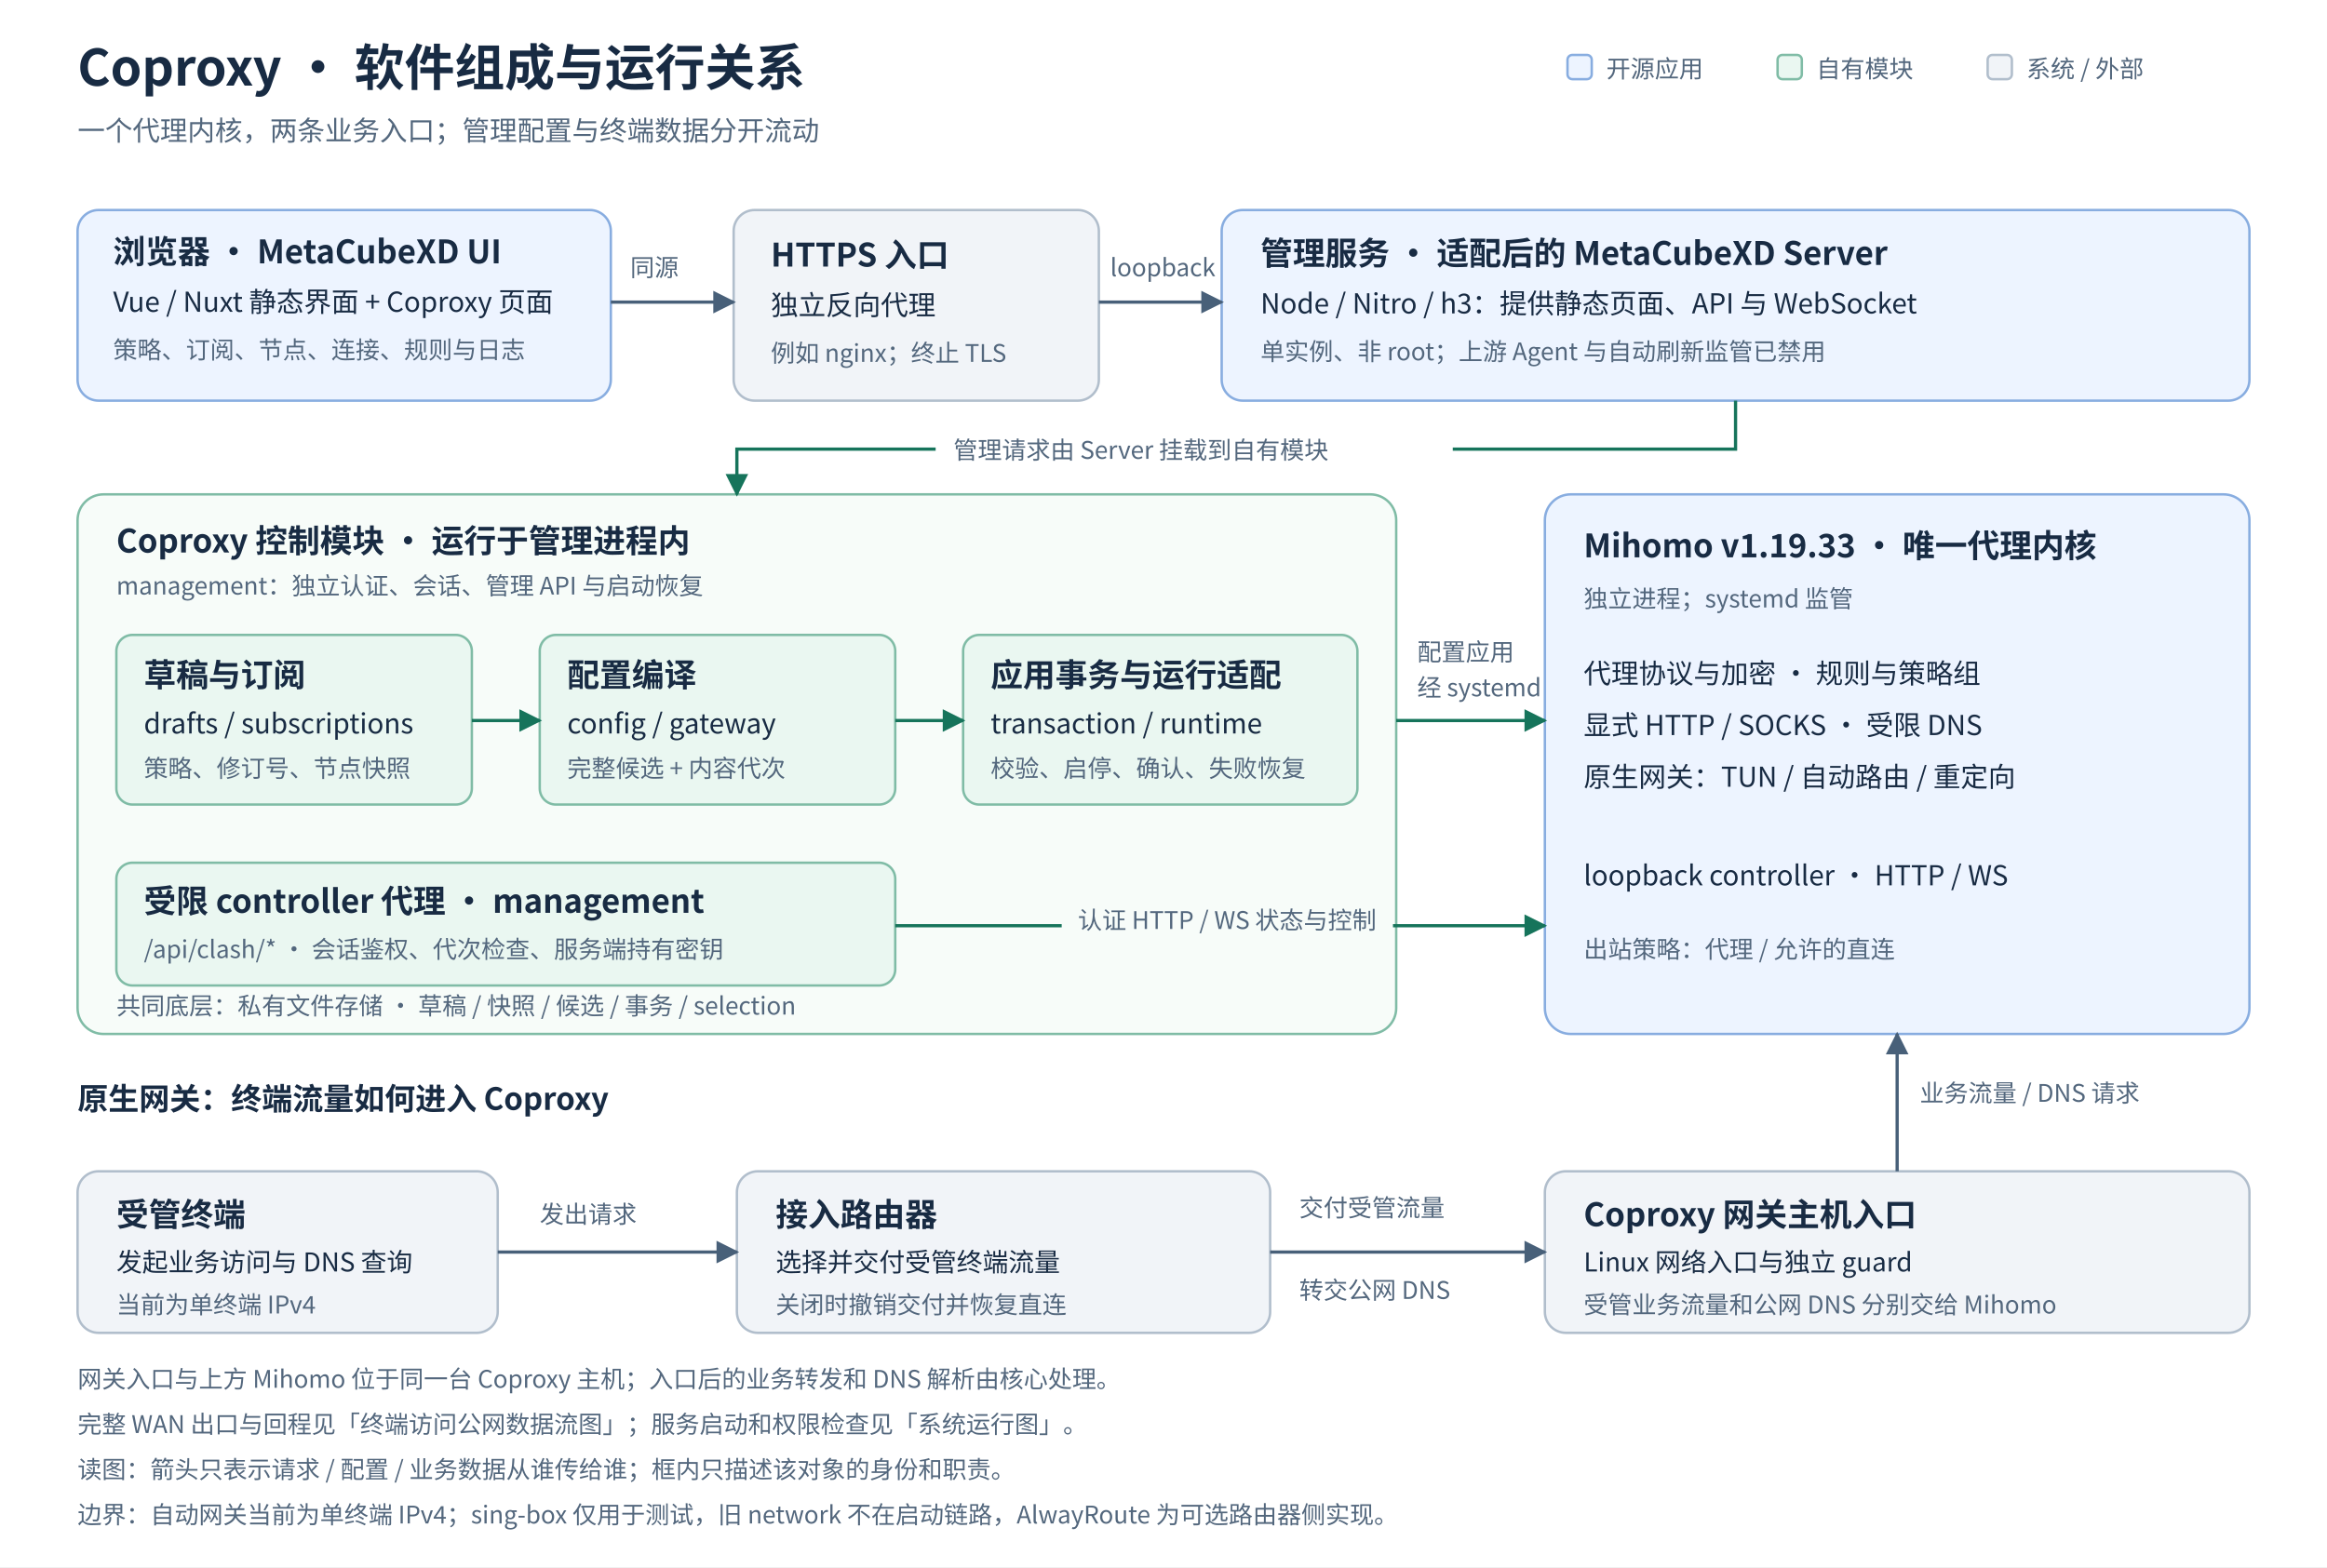
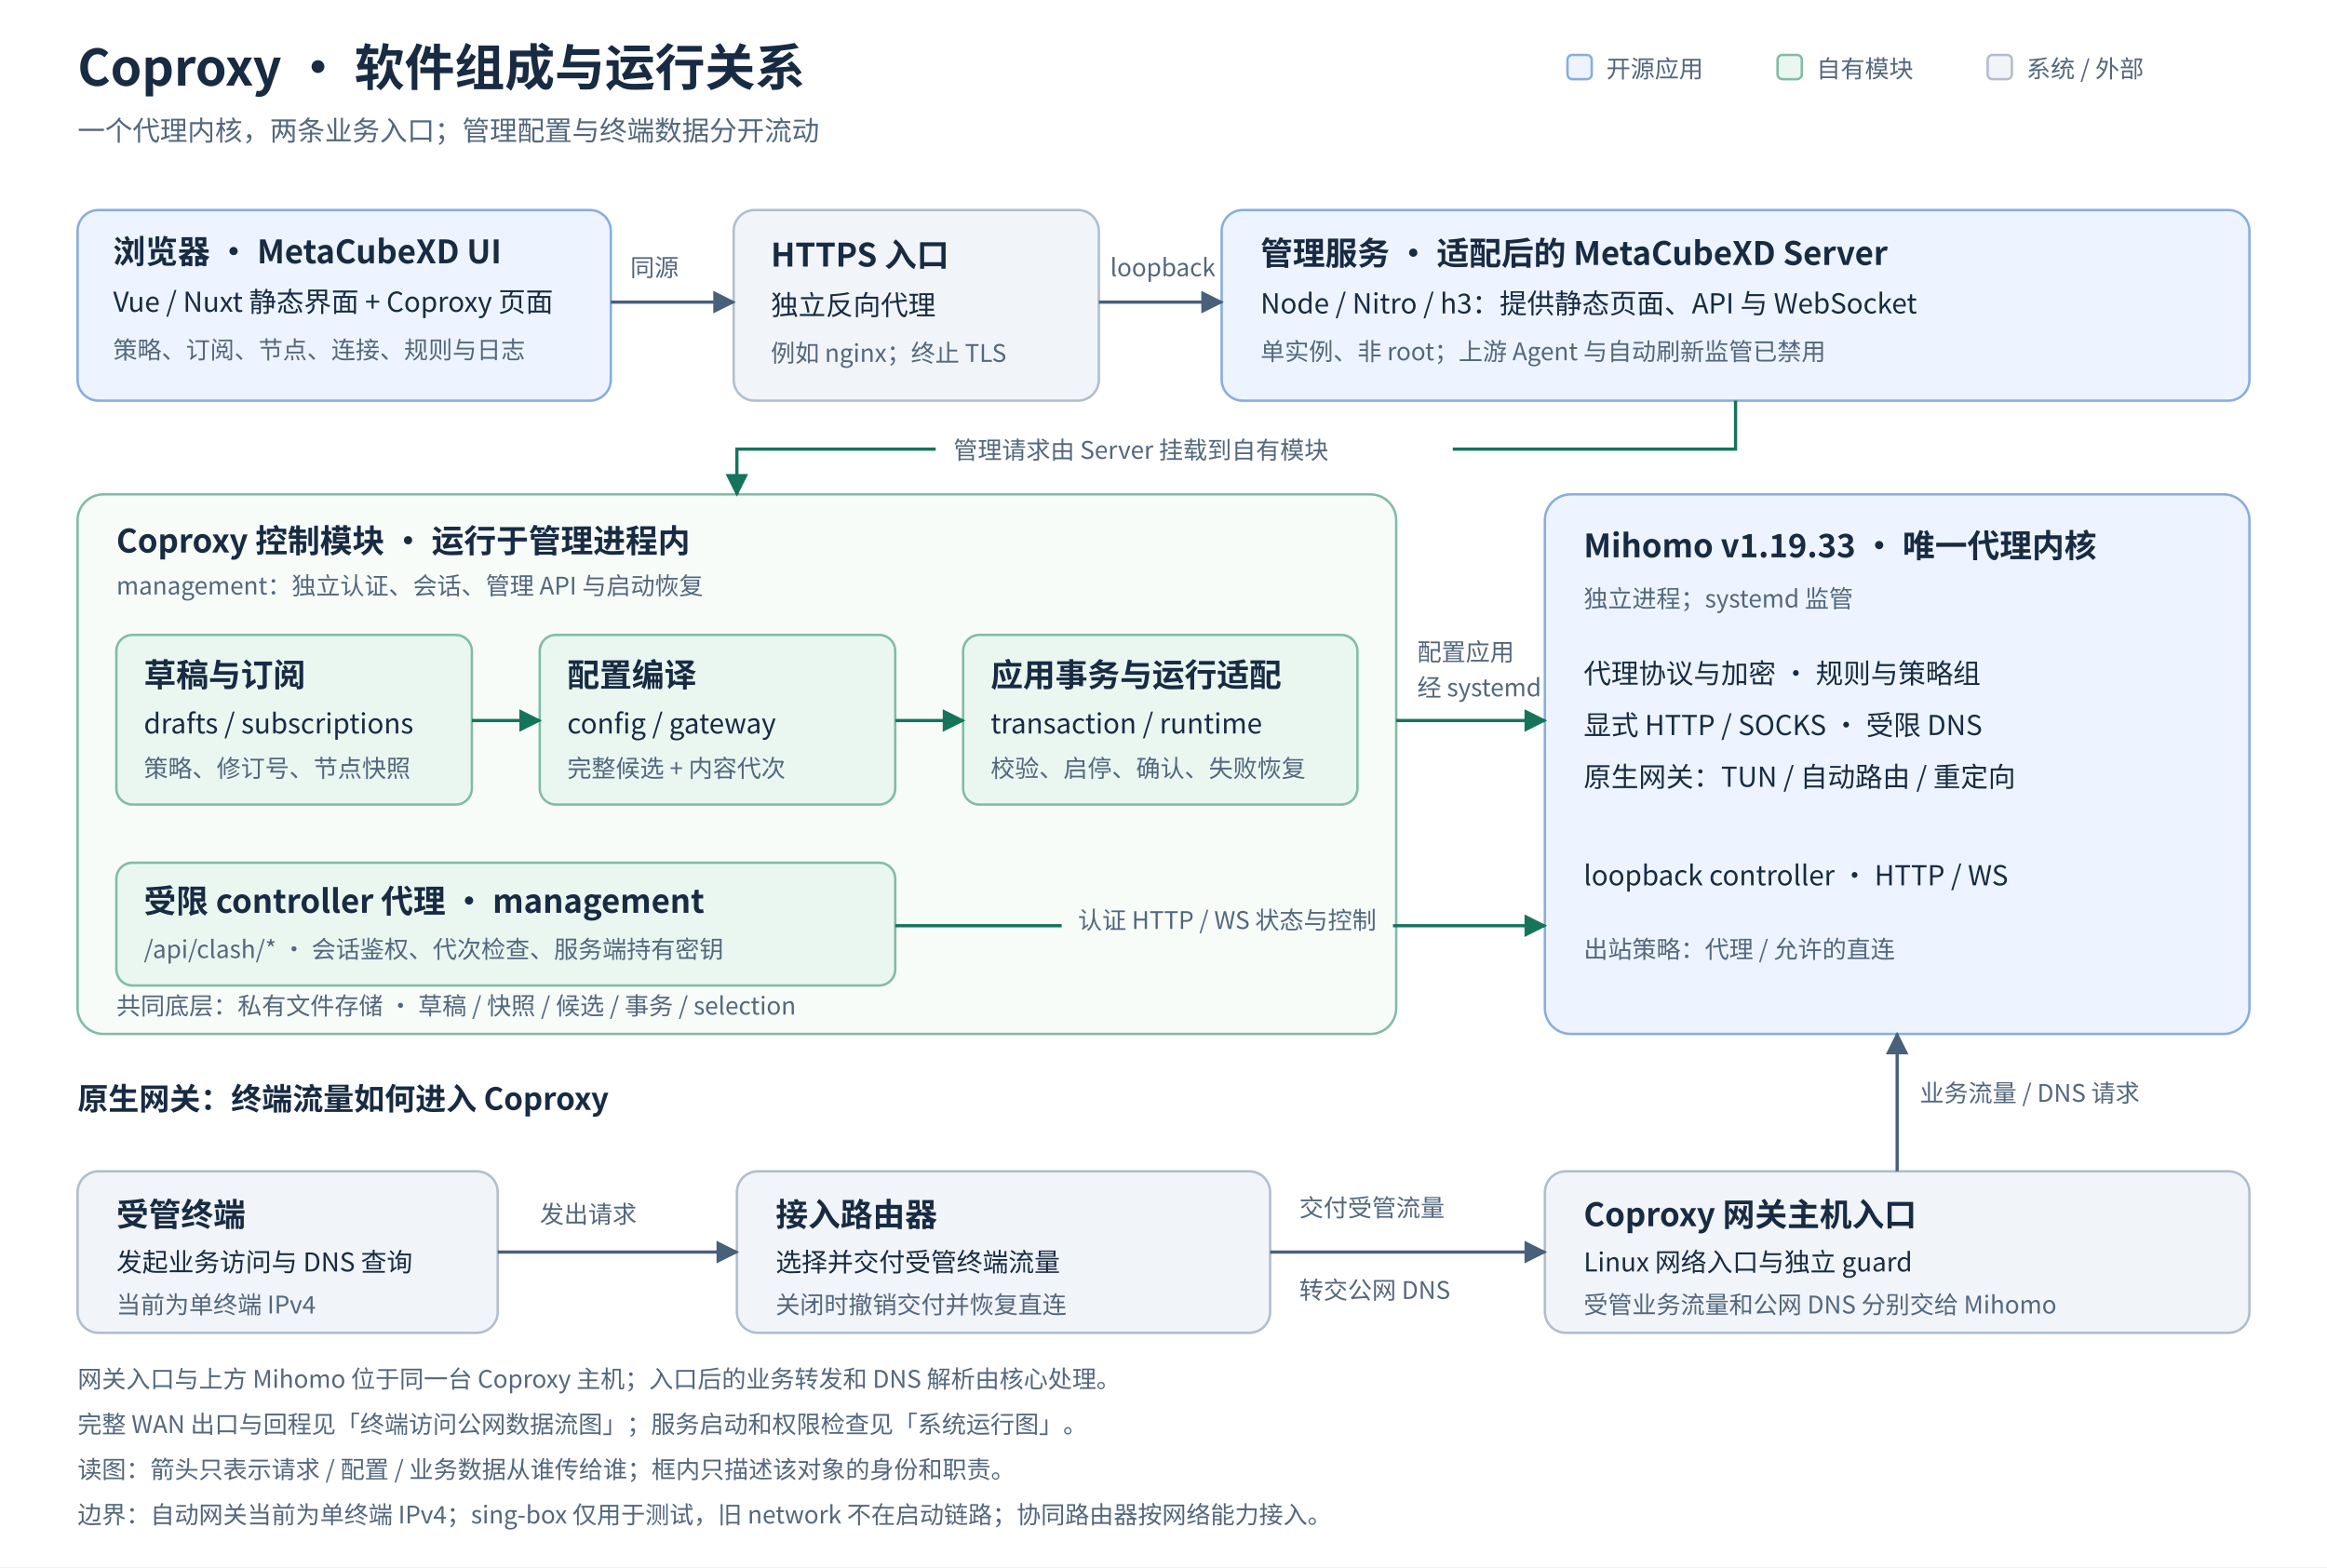
<svg xmlns="http://www.w3.org/2000/svg" width="1440" height="970" viewBox="0 0 1440 970" font-family="'Microsoft YaHei', 'Noto Sans CJK SC', sans-serif" fill="#182b43" role="img" aria-labelledby="title desc">
  <defs>
    <marker id="arrow" viewBox="0 0 10 10" refX="9" refY="5" markerWidth="7" markerHeight="7" orient="auto-start-reverse">
      <path d="M0 0 L10 5 L0 10 Z" fill="#486079" />
    </marker>
    <marker id="greenArrow" viewBox="0 0 10 10" refX="9" refY="5" markerWidth="7" markerHeight="7" orient="auto-start-reverse">
      <path d="M0 0 L10 5 L0 10 Z" fill="#16745b" />
    </marker>
  </defs>
  <rect width="1440" height="970" fill="#ffffff" />
  <text x="48" y="53" font-size="31" font-weight="700">Coproxy · 软件组成与运行关系</text>
  <text x="48" y="87" font-size="17" fill="#53677d">一个代理内核，两条业务入口；管理配置与终端数据分开流动</text>
  <rect x="970" y="34" width="15" height="15" rx="3" fill="#edf4ff" stroke="#88ade0" stroke-width="1.5" />
  <text x="994" y="48" font-size="15" fill="#53677d">开源应用</text>
  <rect x="1100" y="34" width="15" height="15" rx="3" fill="#eaf7f1" stroke="#80bca6" stroke-width="1.5" />
  <text x="1124" y="48" font-size="15" fill="#53677d">自有模块</text>
  <rect x="1230" y="34" width="15" height="15" rx="3" fill="#f1f4f8" stroke="#b1becc" stroke-width="1.5" />
  <text x="1254" y="48" font-size="15" fill="#53677d">系统 / 外部</text>
  <rect x="48" y="130" width="330" height="118" rx="13" fill="#edf4ff" stroke="#88ade0" stroke-width="1.5" />
  <text x="70" y="163" font-size="20" font-weight="700">浏览器 · MetaCubeXD UI</text>
  <text x="70" y="193" font-size="17">Vue / Nuxt 静态界面 + Coproxy 页面</text>
  <text x="70" y="222" font-size="15" fill="#53677d">策略、订阅、节点、连接、规则与日志</text>
  <rect x="454" y="130" width="226" height="118" rx="13" fill="#f1f4f8" stroke="#b1becc" stroke-width="1.5" />
  <text x="477" y="165" font-size="20" font-weight="700">HTTPS 入口</text>
  <text x="477" y="195" font-size="17">独立反向代理</text>
  <text x="477" y="224" font-size="15" fill="#53677d">例如 nginx；终止 TLS</text>
  <rect x="756" y="130" width="636" height="118" rx="13" fill="#edf4ff" stroke="#88ade0" stroke-width="1.5" />
  <text x="780" y="164" font-size="20" font-weight="700">管理服务 · 适配后的 MetaCubeXD Server</text>
  <text x="780" y="194" font-size="17">Node / Nitro / h3：提供静态页面、API 与 WebSocket</text>
  <text x="780" y="223" font-size="15" fill="#53677d">单实例、非 root；上游 Agent 与自动刷新监管已禁用</text>
  <path d="M378 187 H454" fill="none" stroke="#486079" stroke-width="2" marker-end="url(#arrow)" />
  <text x="390" y="171" font-size="15" fill="#53677d">同源</text>
  <path d="M680 187 H756" fill="none" stroke="#486079" stroke-width="2" marker-end="url(#arrow)" />
  <text x="687" y="171" font-size="15" fill="#53677d">loopback</text>
  <rect x="48" y="306" width="816" height="334" rx="16" fill="#f7fcf9" stroke="#80bca6" stroke-width="1.5" />
  <text x="72" y="342" font-size="20" font-weight="700">Coproxy 控制模块 · 运行于管理进程内</text>
  <text x="72" y="368" font-size="15" fill="#53677d">management：独立认证、会话、管理 API 与启动恢复</text>
  <rect x="72" y="393" width="220" height="105" rx="10" fill="#eaf7f1" stroke="#80bca6" stroke-width="1.5" />
  <text x="89" y="425" font-size="20" font-weight="700">草稿与订阅</text>
  <text x="89" y="454" font-size="17">drafts / subscriptions</text>
  <text x="89" y="481" font-size="15" fill="#53677d">策略、修订号、节点快照</text>
  <rect x="334" y="393" width="220" height="105" rx="10" fill="#eaf7f1" stroke="#80bca6" stroke-width="1.5" />
  <text x="351" y="425" font-size="20" font-weight="700">配置编译</text>
  <text x="351" y="454" font-size="17">config / gateway</text>
  <text x="351" y="481" font-size="15" fill="#53677d">完整候选 + 内容代次</text>
  <rect x="596" y="393" width="244" height="105" rx="10" fill="#eaf7f1" stroke="#80bca6" stroke-width="1.5" />
  <text x="613" y="425" font-size="20" font-weight="700">应用事务与运行适配</text>
  <text x="613" y="454" font-size="17">transaction / runtime</text>
  <text x="613" y="481" font-size="15" fill="#53677d">校验、启停、确认、失败恢复</text>
  <path d="M292 446 H334" fill="none" stroke="#16745b" stroke-width="2" marker-end="url(#greenArrow)" />
  <path d="M554 446 H596" fill="none" stroke="#16745b" stroke-width="2" marker-end="url(#greenArrow)" />
  <rect x="72" y="534" width="482" height="76" rx="10" fill="#eaf7f1" stroke="#80bca6" stroke-width="1.5" />
  <text x="89" y="565" font-size="20" font-weight="700">受限 controller 代理 · management</text>
  <text x="89" y="593" font-size="15" fill="#53677d">/api/clash/* · 会话鉴权、代次检查、服务端持有密钥</text>
  <text x="72" y="628" font-size="15" fill="#53677d">共同底层：私有文件存储 · 草稿 / 快照 / 候选 / 事务 / selection</text>
  <path d="M1074 248 V278 H456 V306" fill="none" stroke="#16745b" stroke-width="2" marker-end="url(#greenArrow)" />
  <rect x="579" y="264" width="320" height="27" fill="#ffffff" />
  <text x="590" y="284" font-size="15" fill="#53677d">管理请求由 Server 挂载到自有模块</text>
  <rect x="956" y="306" width="436" height="334" rx="16" fill="#edf4ff" stroke="#88ade0" stroke-width="1.5" />
  <text x="980" y="345" font-size="20" font-weight="700">Mihomo v1.19.33 · 唯一代理内核</text>
  <text x="980" y="376" font-size="15" fill="#53677d">独立进程；systemd 监管</text>
  <text x="980" y="423" font-size="17">代理协议与加密 · 规则与策略组</text>
  <text x="980" y="455" font-size="17">显式 HTTP / SOCKS · 受限 DNS</text>
  <text x="980" y="487" font-size="17">原生网关：TUN / 自动路由 / 重定向</text>
  <text x="980" y="548" font-size="17">loopback controller · HTTP / WS</text>
  <text x="980" y="593" font-size="15" fill="#53677d">出站策略：代理 / 允许的直连</text>
  <path d="M864 446 H956" fill="none" stroke="#16745b" stroke-width="2" marker-end="url(#greenArrow)" />
  <text x="877" y="409" font-size="15" fill="#53677d">配置应用</text>
  <text x="877" y="431" font-size="15" fill="#53677d">经 systemd</text>
  <path d="M554 573 H956" fill="none" stroke="#16745b" stroke-width="2" marker-end="url(#greenArrow)" />
  <rect x="657" y="556" width="205" height="27" fill="#f7fcf9" />
  <text x="667" y="575" font-size="15" fill="#53677d">认证 HTTP / WS 状态与控制</text>
  <text x="48" y="687" font-size="19" font-weight="700">原生网关：终端流量如何进入 Coproxy</text>
  <rect x="48" y="725" width="260" height="100" rx="13" fill="#f1f4f8" stroke="#b1becc" stroke-width="1.5" />
  <text x="72" y="759" font-size="20" font-weight="700">受管终端</text>
  <text x="72" y="787" font-size="16">发起业务访问与 DNS 查询</text>
  <text x="72" y="813" font-size="15" fill="#53677d">当前为单终端 IPv4</text>
  <rect x="456" y="725" width="330" height="100" rx="13" fill="#f1f4f8" stroke="#b1becc" stroke-width="1.5" />
  <text x="480" y="759" font-size="20" font-weight="700">接入路由器</text>
  <text x="480" y="787" font-size="16">选择并交付受管终端流量</text>
  <text x="480" y="813" font-size="15" fill="#53677d">关闭时撤销交付并恢复直连</text>
  <rect x="956" y="725" width="436" height="100" rx="13" fill="#f1f4f8" stroke="#b1becc" stroke-width="1.5" />
  <text x="980" y="759" font-size="20" font-weight="700">Coproxy 网关主机入口</text>
  <text x="980" y="787" font-size="16">Linux 网络入口与独立 guard</text>
  <text x="980" y="813" font-size="15" fill="#53677d">受管业务流量和公网 DNS 分别交给 Mihomo</text>
  <path d="M308 775 H456" fill="none" stroke="#486079" stroke-width="2" marker-end="url(#arrow)" />
  <text x="334" y="757" font-size="15" fill="#53677d">发出请求</text>
  <path d="M786 775 H956" fill="none" stroke="#486079" stroke-width="2" marker-end="url(#arrow)" />
  <text x="804" y="753" font-size="15" fill="#53677d">交付受管流量</text>
  <text x="804" y="804" font-size="15" fill="#53677d">转交公网 DNS</text>
  <path d="M1174 725 V640" fill="none" stroke="#486079" stroke-width="2" marker-end="url(#arrow)" />
  <text x="1188" y="682" font-size="15" fill="#53677d">业务流量 / DNS 请求</text>
  <text x="48" y="859" font-size="15" fill="#53677d">网关入口与上方 Mihomo 位于同一台 Coproxy 主机；入口后的业务转发和 DNS 解析由核心处理。</text>
  <text x="48" y="887" font-size="15" fill="#53677d">完整 WAN 出口与回程见「终端访问公网数据流图」；服务启动和权限检查见「系统运行图」。</text>
  <text x="48" y="915" font-size="15" fill="#53677d">读图：箭头只表示请求 / 配置 / 业务数据从谁传给谁；框内只描述该对象的身份和职责。</text>
-   <text x="48" y="943" font-size="15" fill="#53677d">边界：自动网关当前为单终端 IPv4；sing-box 仅用于测试，旧 network 不在启动链路，AlwayRoute 为可选路由器侧实现。</text>
+   <text x="48" y="943" font-size="15" fill="#53677d">边界：自动网关当前为单终端 IPv4；sing-box 仅用于测试，旧 network 不在启动链路；协同路由器按网络能力接入。</text>
</svg>
